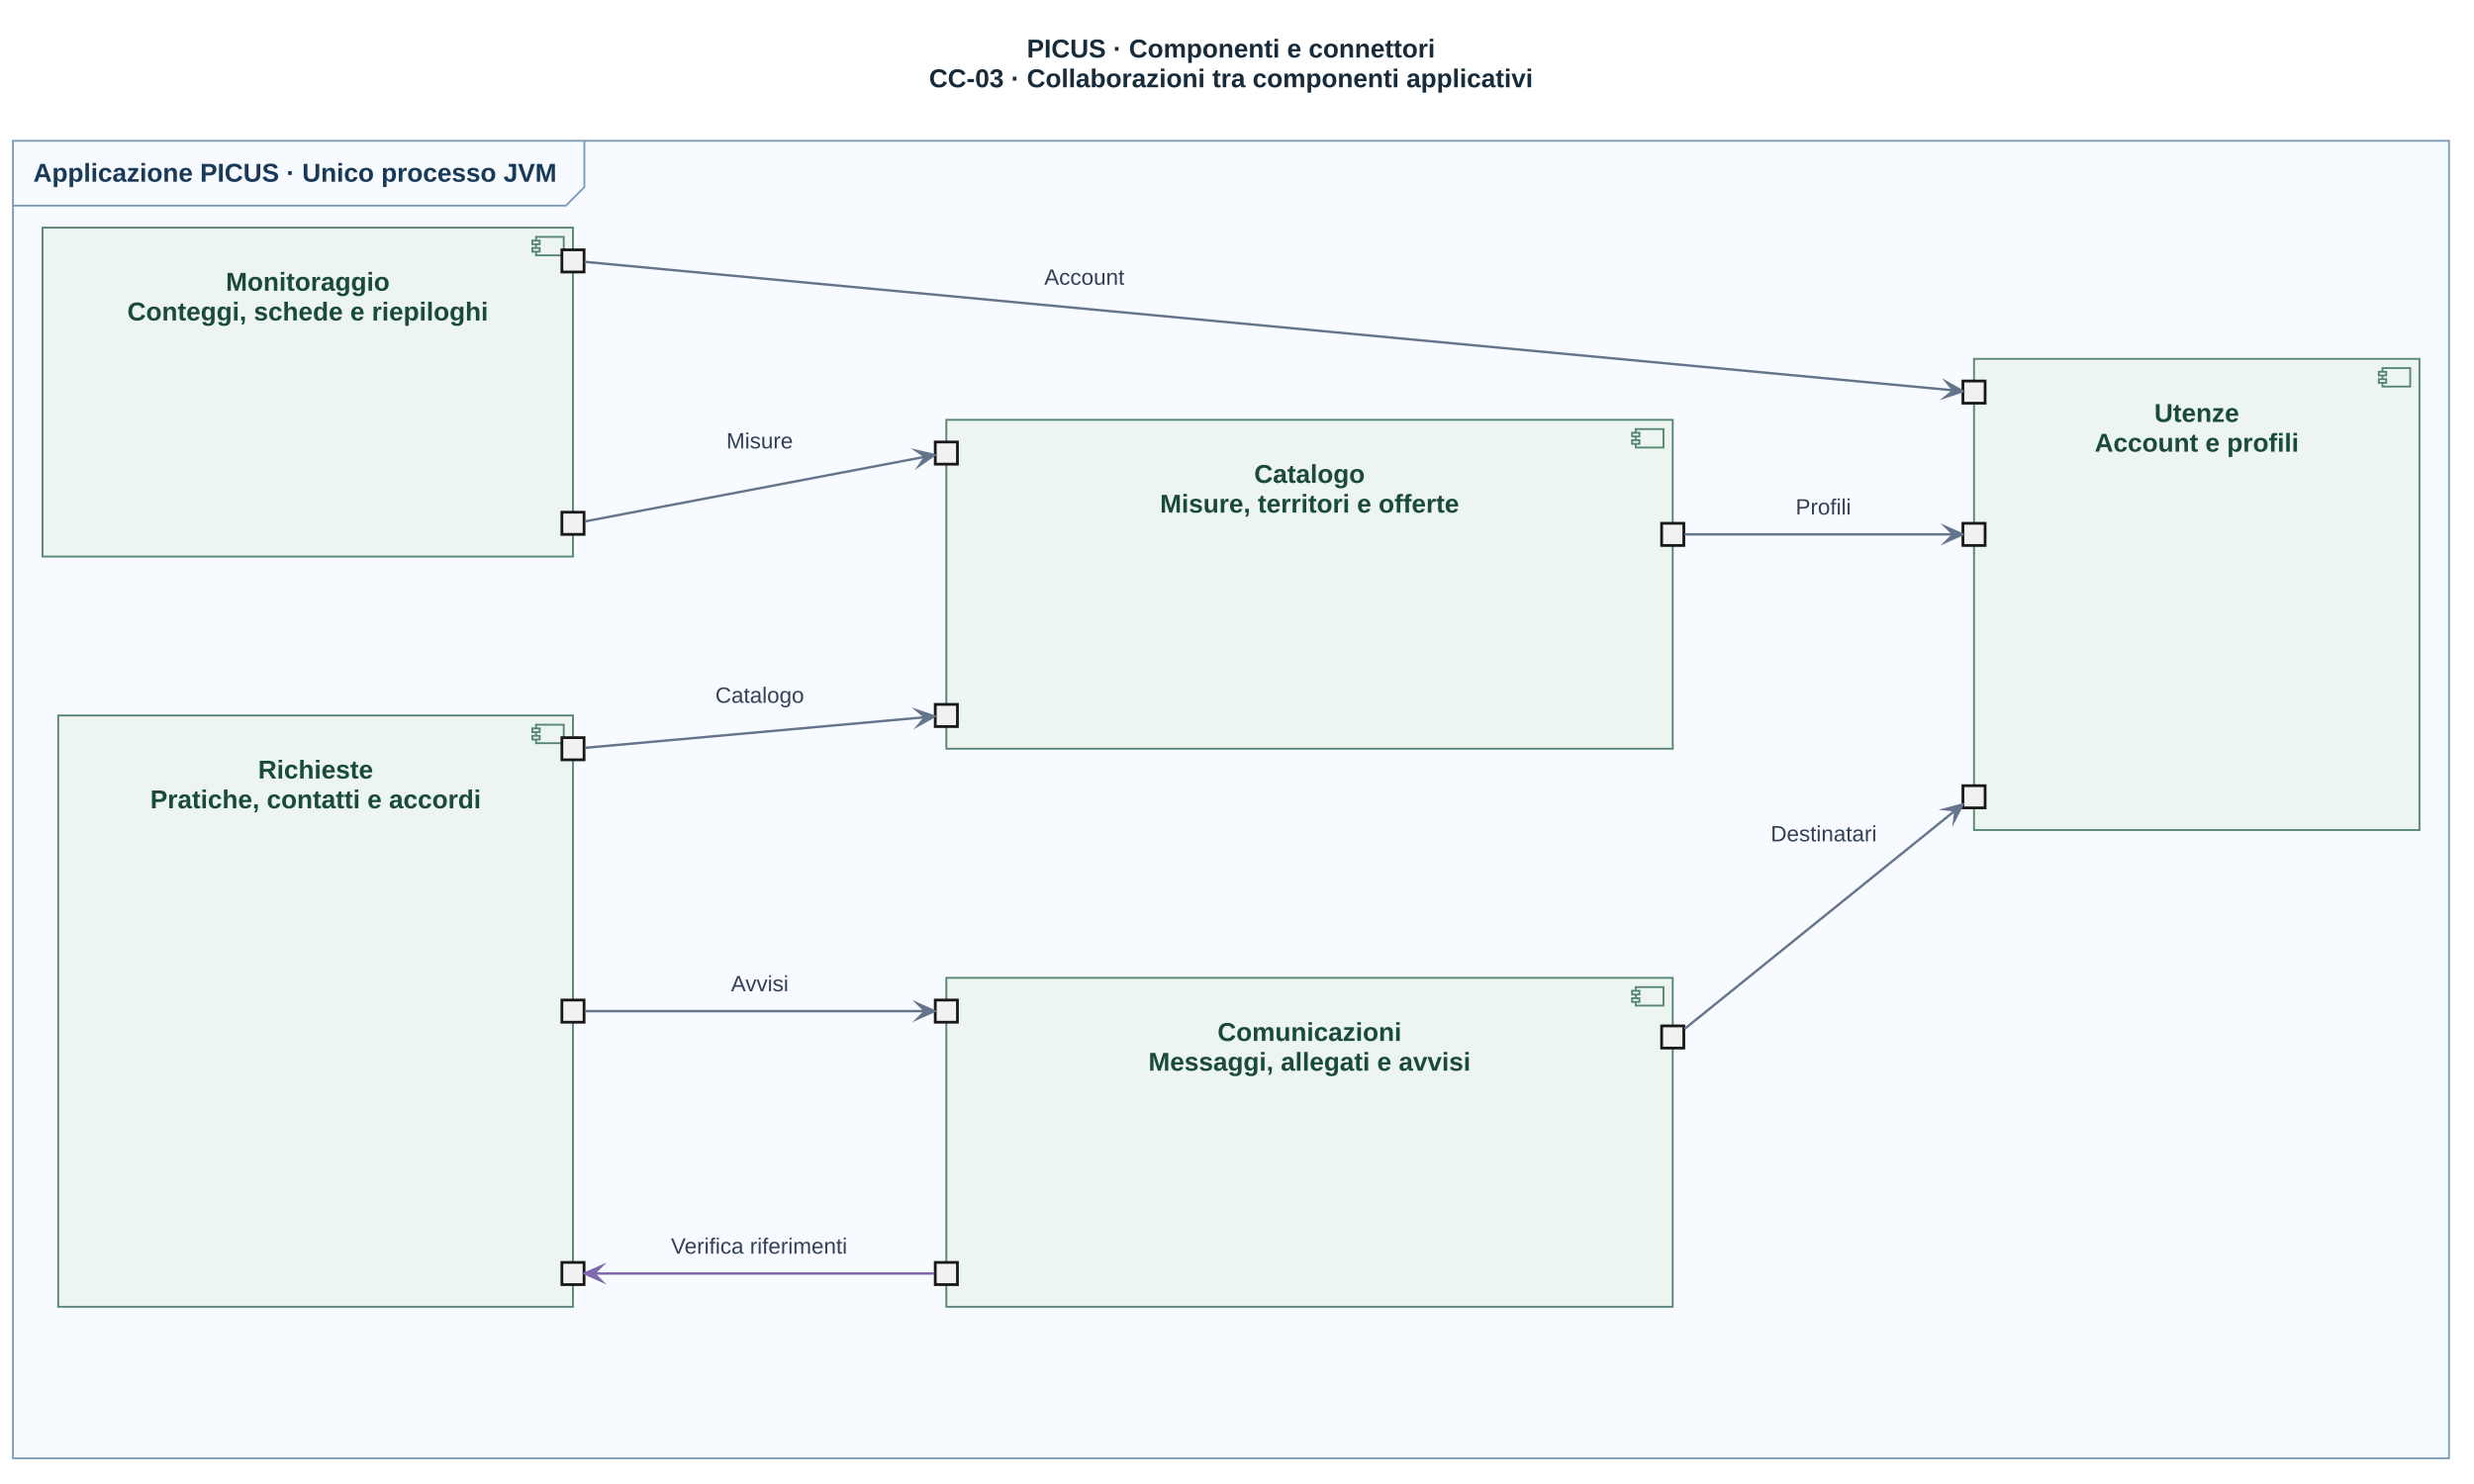
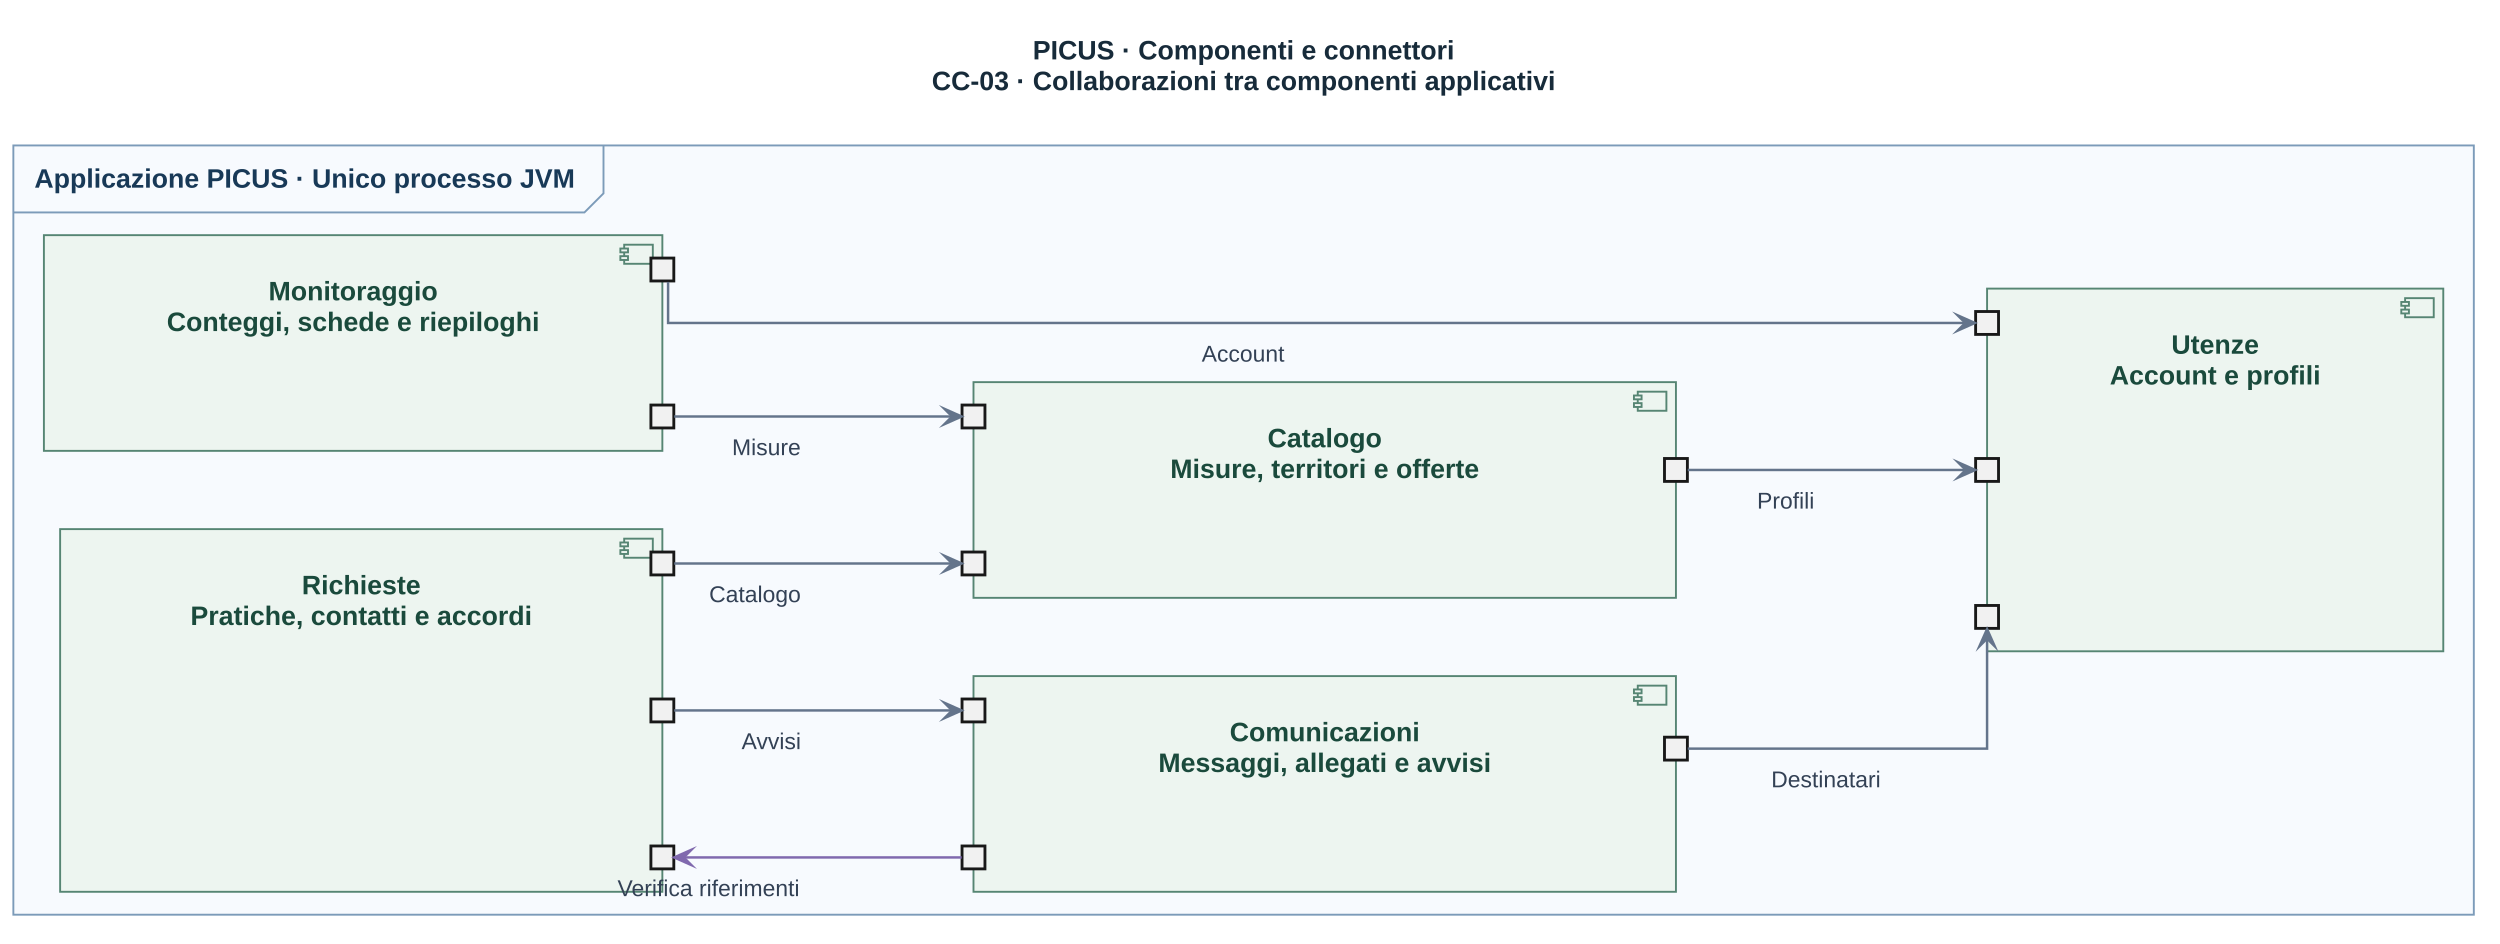
- <svg xmlns="http://www.w3.org/2000/svg" version="1.1" data-diagram-type="DESCRIPTION" style="width:1952px;height:1171px;background:#FFFFFF;" width="1952.708px" height="1171.042px" viewBox="0 0 1952 1171" zoomAndPan="magnify" preserveAspectRatio="none" contentStyleType="text/css">
+ <svg xmlns="http://www.w3.org/2000/svg" version="1.1" data-diagram-type="DESCRIPTION" style="width:1910px;height:721px;background:#FFFFFF;" width="1910.417px" height="721.875px" viewBox="0 0 1910 721" zoomAndPan="magnify" preserveAspectRatio="none" contentStyleType="text/css">
  <defs />
  <g font-family="sans-serif" lengthAdjust="spacing">
    <g class="title" data-source-line="5">
-       <text x="810.185" y="45.401" fill="#172B3A" font-size="20.417" textLength="322.131" font-weight="700" font-family="Arial">PICUS · Componenti e connettori</text>
-       <text x="733.024" y="68.878" fill="#172B3A" font-size="20.417" textLength="476.452" font-weight="700" font-family="Arial">CC-03 · Collaborazioni tra componenti applicativi</text>
+       <text x="789.039" y="45.401" fill="#172B3A" font-size="20.417" textLength="322.131" font-weight="700" font-family="Arial">PICUS · Componenti e connettori</text>
+       <text x="711.878" y="68.878" fill="#172B3A" font-size="20.417" textLength="476.452" font-weight="700" font-family="Arial">CC-03 · Collaborazioni tra componenti applicativi</text>
    </g>
    <g class="cluster" data-qualified-name="JVM" id="ent0001" data-source-line="7">
-       <rect x="10.208" y="111.121" width="1922.083" height="1039.792" fill="#F7FAFE" style="stroke:#7C9BB9;stroke-width:1.458;" />
+       <rect x="10.208" y="111.121" width="1879.792" height="587.708" fill="#F7FAFE" style="stroke:#7C9BB9;stroke-width:1.458;" />
      <path d="M461.074,111.121 L461.074,147.723 L446.491,162.307 L10.208,162.307" style="stroke:#7C9BB9;stroke-width:1.458;" fill="none" />
      <text x="26.25" y="143.397" fill="#183957" font-size="20.417" textLength="412.949" font-weight="700" font-family="Arial">Applicazione PICUS · Unico processo JVM</text>
    </g>
    <g class="cluster" data-qualified-name="JVM.R" id="ent0002" data-source-line="9">
-       <rect x="45.938" y="564.663" width="406.146" height="466.667" fill="#EDF5F0" style="stroke:#568573;stroke-width:1.458;" />
-       <rect x="422.917" y="571.954" width="21.875" height="14.583" fill="#EDF5F0" style="stroke:#568573;stroke-width:1.458;" />
-       <rect x="420" y="574.871" width="5.833" height="2.917" fill="#EDF5F0" style="stroke:#568573;stroke-width:1.458;" />
-       <rect x="420" y="580.704" width="5.833" height="2.917" fill="#EDF5F0" style="stroke:#568573;stroke-width:1.458;" />
-       <text x="203.621" y="614.438" fill="#1A4A3C" font-size="20.417" textLength="90.778" font-weight="700" font-family="Arial">Richieste</text>
-       <text x="118.53" y="637.915" fill="#1A4A3C" font-size="20.417" textLength="260.96" font-weight="700" font-family="Arial">Pratiche, contatti e accordi</text>
+       <rect x="45.938" y="404.246" width="460.104" height="277.083" fill="#EDF5F0" style="stroke:#568573;stroke-width:1.458;" />
+       <rect x="476.875" y="411.538" width="21.875" height="14.583" fill="#EDF5F0" style="stroke:#568573;stroke-width:1.458;" />
+       <rect x="473.958" y="414.454" width="5.833" height="2.917" fill="#EDF5F0" style="stroke:#568573;stroke-width:1.458;" />
+       <rect x="473.958" y="420.288" width="5.833" height="2.917" fill="#EDF5F0" style="stroke:#568573;stroke-width:1.458;" />
+       <text x="230.6" y="454.022" fill="#1A4A3C" font-size="20.417" textLength="90.778" font-weight="700" font-family="Arial">Richieste</text>
+       <text x="145.509" y="477.499" fill="#1A4A3C" font-size="20.417" textLength="260.96" font-weight="700" font-family="Arial">Pratiche, contatti e accordi</text>
    </g>
    <g class="cluster" data-qualified-name="JVM.M" id="ent0006" data-source-line="14">
-       <rect x="33.542" y="179.663" width="418.542" height="259.583" fill="#EDF5F0" style="stroke:#568573;stroke-width:1.458;" />
-       <rect x="422.917" y="186.954" width="21.875" height="14.583" fill="#EDF5F0" style="stroke:#568573;stroke-width:1.458;" />
-       <rect x="420" y="189.871" width="5.833" height="2.917" fill="#EDF5F0" style="stroke:#568573;stroke-width:1.458;" />
-       <rect x="420" y="195.704" width="5.833" height="2.917" fill="#EDF5F0" style="stroke:#568573;stroke-width:1.458;" />
-       <text x="178.173" y="229.438" fill="#1A4A3C" font-size="20.417" textLength="129.279" font-weight="700" font-family="Arial">Monitoraggio</text>
-       <text x="100.444" y="252.915" fill="#1A4A3C" font-size="20.417" textLength="284.737" font-weight="700" font-family="Arial">Conteggi, schede e riepiloghi</text>
+       <rect x="33.542" y="179.663" width="472.5" height="164.792" fill="#EDF5F0" style="stroke:#568573;stroke-width:1.458;" />
+       <rect x="476.875" y="186.954" width="21.875" height="14.583" fill="#EDF5F0" style="stroke:#568573;stroke-width:1.458;" />
+       <rect x="473.958" y="189.871" width="5.833" height="2.917" fill="#EDF5F0" style="stroke:#568573;stroke-width:1.458;" />
+       <rect x="473.958" y="195.704" width="5.833" height="2.917" fill="#EDF5F0" style="stroke:#568573;stroke-width:1.458;" />
+       <text x="205.152" y="229.438" fill="#1A4A3C" font-size="20.417" textLength="129.279" font-weight="700" font-family="Arial">Monitoraggio</text>
+       <text x="127.423" y="252.915" fill="#1A4A3C" font-size="20.417" textLength="284.737" font-weight="700" font-family="Arial">Conteggi, schede e riepiloghi</text>
    </g>
    <g class="cluster" data-qualified-name="JVM.C" id="ent0009" data-source-line="18">
-       <rect x="746.667" y="331.329" width="573.125" height="259.583" fill="#EDF5F0" style="stroke:#568573;stroke-width:1.458;" />
-       <rect x="1290.625" y="338.621" width="21.875" height="14.583" fill="#EDF5F0" style="stroke:#568573;stroke-width:1.458;" />
-       <rect x="1287.708" y="341.538" width="5.833" height="2.917" fill="#EDF5F0" style="stroke:#568573;stroke-width:1.458;" />
-       <rect x="1287.708" y="347.371" width="5.833" height="2.917" fill="#EDF5F0" style="stroke:#568573;stroke-width:1.458;" />
-       <text x="989.56" y="381.105" fill="#1A4A3C" font-size="20.417" textLength="87.339" font-weight="700" font-family="Arial">Catalogo</text>
-       <text x="915.24" y="404.582" fill="#1A4A3C" font-size="20.417" textLength="235.978" font-weight="700" font-family="Arial">Misure, territori e offerte</text>
+       <rect x="743.75" y="291.954" width="536.667" height="164.792" fill="#EDF5F0" style="stroke:#568573;stroke-width:1.458;" />
+       <rect x="1251.25" y="299.246" width="21.875" height="14.583" fill="#EDF5F0" style="stroke:#568573;stroke-width:1.458;" />
+       <rect x="1248.333" y="302.163" width="5.833" height="2.917" fill="#EDF5F0" style="stroke:#568573;stroke-width:1.458;" />
+       <rect x="1248.333" y="307.996" width="5.833" height="2.917" fill="#EDF5F0" style="stroke:#568573;stroke-width:1.458;" />
+       <text x="968.414" y="341.73" fill="#1A4A3C" font-size="20.417" textLength="87.339" font-weight="700" font-family="Arial">Catalogo</text>
+       <text x="894.094" y="365.207" fill="#1A4A3C" font-size="20.417" textLength="235.978" font-weight="700" font-family="Arial">Misure, territori e offerte</text>
    </g>
    <g class="cluster" data-qualified-name="JVM.A" id="ent0013" data-source-line="23">
-       <rect x="746.667" y="771.746" width="573.125" height="259.583" fill="#EDF5F0" style="stroke:#568573;stroke-width:1.458;" />
-       <rect x="1290.625" y="779.038" width="21.875" height="14.583" fill="#EDF5F0" style="stroke:#568573;stroke-width:1.458;" />
-       <rect x="1287.708" y="781.954" width="5.833" height="2.917" fill="#EDF5F0" style="stroke:#568573;stroke-width:1.458;" />
-       <rect x="1287.708" y="787.788" width="5.833" height="2.917" fill="#EDF5F0" style="stroke:#568573;stroke-width:1.458;" />
-       <text x="960.634" y="821.522" fill="#1A4A3C" font-size="20.417" textLength="145.19" font-weight="700" font-family="Arial">Comunicazioni</text>
-       <text x="906.128" y="844.999" fill="#1A4A3C" font-size="20.417" textLength="254.201" font-weight="700" font-family="Arial">Messaggi, allegati e avvisi</text>
+       <rect x="743.75" y="516.538" width="536.667" height="164.792" fill="#EDF5F0" style="stroke:#568573;stroke-width:1.458;" />
+       <rect x="1251.25" y="523.829" width="21.875" height="14.583" fill="#EDF5F0" style="stroke:#568573;stroke-width:1.458;" />
+       <rect x="1248.333" y="526.746" width="5.833" height="2.917" fill="#EDF5F0" style="stroke:#568573;stroke-width:1.458;" />
+       <rect x="1248.333" y="532.579" width="5.833" height="2.917" fill="#EDF5F0" style="stroke:#568573;stroke-width:1.458;" />
+       <text x="939.489" y="566.313" fill="#1A4A3C" font-size="20.417" textLength="145.19" font-weight="700" font-family="Arial">Comunicazioni</text>
+       <text x="884.983" y="589.79" fill="#1A4A3C" font-size="20.417" textLength="254.201" font-weight="700" font-family="Arial">Messaggi, allegati e avvisi</text>
    </g>
    <g class="cluster" data-qualified-name="JVM.U" id="ent0017" data-source-line="28">
-       <rect x="1557.5" y="283.204" width="351.458" height="371.875" fill="#EDF5F0" style="stroke:#568573;stroke-width:1.458;" />
-       <rect x="1879.792" y="290.496" width="21.875" height="14.583" fill="#EDF5F0" style="stroke:#568573;stroke-width:1.458;" />
-       <rect x="1876.875" y="293.413" width="5.833" height="2.917" fill="#EDF5F0" style="stroke:#568573;stroke-width:1.458;" />
-       <rect x="1876.875" y="299.246" width="5.833" height="2.917" fill="#EDF5F0" style="stroke:#568573;stroke-width:1.458;" />
-       <text x="1699.763" y="332.98" fill="#1A4A3C" font-size="20.417" textLength="66.932" font-weight="700" font-family="Arial">Utenze</text>
-       <text x="1652.694" y="356.457" fill="#1A4A3C" font-size="20.417" textLength="161.07" font-weight="700" font-family="Arial">Account e profili</text>
+       <rect x="1518.125" y="220.496" width="348.542" height="277.083" fill="#EDF5F0" style="stroke:#568573;stroke-width:1.458;" />
+       <rect x="1837.5" y="227.788" width="21.875" height="14.583" fill="#EDF5F0" style="stroke:#568573;stroke-width:1.458;" />
+       <rect x="1834.583" y="230.704" width="5.833" height="2.917" fill="#EDF5F0" style="stroke:#568573;stroke-width:1.458;" />
+       <rect x="1834.583" y="236.538" width="5.833" height="2.917" fill="#EDF5F0" style="stroke:#568573;stroke-width:1.458;" />
+       <text x="1658.93" y="270.272" fill="#1A4A3C" font-size="20.417" textLength="66.932" font-weight="700" font-family="Arial">Utenze</text>
+       <text x="1611.861" y="293.749" fill="#1A4A3C" font-size="20.417" textLength="161.07" font-weight="700" font-family="Arial">Account e profili</text>
    </g>
    <g class="entity" data-qualified-name="JVM.R.R_C" id="ent0003" data-source-line="10">
-       <text x="449.247" y="548.669" fill="#172B3A" font-size="20.417" font-family="Arial"> </text>
-       <rect x="443.333" y="582.163" width="17.5" height="17.5" fill="#F1F1F1" style="stroke:#181818;stroke-width:2.188;" />
+       <text x="503.205" y="388.253" fill="#172B3A" font-size="20.417" font-family="Arial"> </text>
+       <rect x="497.292" y="421.746" width="17.5" height="17.5" fill="#F1F1F1" style="stroke:#181818;stroke-width:2.188;" />
    </g>
    <g class="entity" data-qualified-name="JVM.R.R_A" id="ent0004" data-source-line="11">
-       <text x="449.247" y="755.753" fill="#172B3A" font-size="20.417" font-family="Arial"> </text>
-       <rect x="443.333" y="789.246" width="17.5" height="17.5" fill="#F1F1F1" style="stroke:#181818;stroke-width:2.188;" />
+       <text x="503.205" y="500.544" fill="#172B3A" font-size="20.417" font-family="Arial"> </text>
+       <rect x="497.292" y="534.038" width="17.5" height="17.5" fill="#F1F1F1" style="stroke:#181818;stroke-width:2.188;" />
    </g>
    <g class="entity" data-qualified-name="JVM.R.R_CHECK" id="ent0005" data-source-line="12">
-       <text x="449.247" y="1044.647" fill="#172B3A" font-size="20.417" font-family="Arial"> </text>
-       <rect x="443.333" y="996.329" width="17.5" height="17.5" fill="#F1F1F1" style="stroke:#181818;stroke-width:2.188;" />
+       <text x="503.205" y="694.647" fill="#172B3A" font-size="20.417" font-family="Arial"> </text>
+       <rect x="497.292" y="646.329" width="17.5" height="17.5" fill="#F1F1F1" style="stroke:#181818;stroke-width:2.188;" />
    </g>
    <g class="entity" data-qualified-name="JVM.M.M_C" id="ent0007" data-source-line="15">
-       <text x="449.247" y="452.563" fill="#172B3A" font-size="20.417" font-family="Arial"> </text>
-       <rect x="443.333" y="404.246" width="17.5" height="17.5" fill="#F1F1F1" style="stroke:#181818;stroke-width:2.188;" />
+       <text x="503.205" y="357.772" fill="#172B3A" font-size="20.417" font-family="Arial"> </text>
+       <rect x="497.292" y="309.454" width="17.5" height="17.5" fill="#F1F1F1" style="stroke:#181818;stroke-width:2.188;" />
    </g>
    <g class="entity" data-qualified-name="JVM.M.M_U" id="ent0008" data-source-line="16">
-       <text x="449.247" y="163.669" fill="#172B3A" font-size="20.417" font-family="Arial"> </text>
-       <rect x="443.333" y="197.163" width="17.5" height="17.5" fill="#F1F1F1" style="stroke:#181818;stroke-width:2.188;" />
+       <text x="503.205" y="163.669" fill="#172B3A" font-size="20.417" font-family="Arial"> </text>
+       <rect x="497.292" y="197.163" width="17.5" height="17.5" fill="#F1F1F1" style="stroke:#181818;stroke-width:2.188;" />
    </g>
    <g class="entity" data-qualified-name="JVM.C.C_R" id="ent0010" data-source-line="19">
-       <text x="743.83" y="604.23" fill="#172B3A" font-size="20.417" font-family="Arial"> </text>
-       <rect x="737.917" y="555.913" width="17.5" height="17.5" fill="#F1F1F1" style="stroke:#181818;stroke-width:2.188;" />
+       <text x="740.914" y="470.063" fill="#172B3A" font-size="20.417" font-family="Arial"> </text>
+       <rect x="735" y="421.746" width="17.5" height="17.5" fill="#F1F1F1" style="stroke:#181818;stroke-width:2.188;" />
    </g>
    <g class="entity" data-qualified-name="JVM.C.C_M" id="ent0011" data-source-line="20">
-       <text x="743.83" y="315.336" fill="#172B3A" font-size="20.417" font-family="Arial"> </text>
-       <rect x="737.917" y="348.829" width="17.5" height="17.5" fill="#F1F1F1" style="stroke:#181818;stroke-width:2.188;" />
+       <text x="740.914" y="275.961" fill="#172B3A" font-size="20.417" font-family="Arial"> </text>
+       <rect x="735" y="309.454" width="17.5" height="17.5" fill="#F1F1F1" style="stroke:#181818;stroke-width:2.188;" />
    </g>
    <g class="entity" data-qualified-name="JVM.C.C_U" id="ent0012" data-source-line="21">
-       <text x="1316.955" y="379.503" fill="#172B3A" font-size="20.417" font-family="Arial"> </text>
-       <rect x="1311.042" y="412.996" width="17.5" height="17.5" fill="#F1F1F1" style="stroke:#181818;stroke-width:2.188;" />
+       <text x="1277.58" y="316.794" fill="#172B3A" font-size="20.417" font-family="Arial"> </text>
+       <rect x="1271.667" y="350.288" width="17.5" height="17.5" fill="#F1F1F1" style="stroke:#181818;stroke-width:2.188;" />
    </g>
    <g class="entity" data-qualified-name="JVM.A.A_R" id="ent0014" data-source-line="24">
-       <text x="743.83" y="755.753" fill="#172B3A" font-size="20.417" font-family="Arial"> </text>
-       <rect x="737.917" y="789.246" width="17.5" height="17.5" fill="#F1F1F1" style="stroke:#181818;stroke-width:2.188;" />
+       <text x="740.914" y="500.544" fill="#172B3A" font-size="20.417" font-family="Arial"> </text>
+       <rect x="735" y="534.038" width="17.5" height="17.5" fill="#F1F1F1" style="stroke:#181818;stroke-width:2.188;" />
    </g>
    <g class="entity" data-qualified-name="JVM.A.A_CHECK" id="ent0015" data-source-line="25">
-       <text x="743.83" y="1044.647" fill="#172B3A" font-size="20.417" font-family="Arial"> </text>
-       <rect x="737.917" y="996.329" width="17.5" height="17.5" fill="#F1F1F1" style="stroke:#181818;stroke-width:2.188;" />
+       <text x="740.914" y="694.647" fill="#172B3A" font-size="20.417" font-family="Arial"> </text>
+       <rect x="735" y="646.329" width="17.5" height="17.5" fill="#F1F1F1" style="stroke:#181818;stroke-width:2.188;" />
    </g>
    <g class="entity" data-qualified-name="JVM.A.A_U" id="ent0016" data-source-line="26">
-       <text x="1316.955" y="776.169" fill="#172B3A" font-size="20.417" font-family="Arial"> </text>
-       <rect x="1311.042" y="809.663" width="17.5" height="17.5" fill="#F1F1F1" style="stroke:#181818;stroke-width:2.188;" />
+       <text x="1277.58" y="529.711" fill="#172B3A" font-size="20.417" font-family="Arial"> </text>
+       <rect x="1271.667" y="563.204" width="17.5" height="17.5" fill="#F1F1F1" style="stroke:#181818;stroke-width:2.188;" />
    </g>
    <g class="entity" data-qualified-name="JVM.U.U_C" id="ent0018" data-source-line="29">
-       <text x="1554.664" y="379.503" fill="#172B3A" font-size="20.417" font-family="Arial"> </text>
-       <rect x="1548.75" y="412.996" width="17.5" height="17.5" fill="#F1F1F1" style="stroke:#181818;stroke-width:2.188;" />
+       <text x="1515.289" y="316.794" fill="#172B3A" font-size="20.417" font-family="Arial"> </text>
+       <rect x="1509.375" y="350.288" width="17.5" height="17.5" fill="#F1F1F1" style="stroke:#181818;stroke-width:2.188;" />
    </g>
    <g class="entity" data-qualified-name="JVM.U.U_A" id="ent0019" data-source-line="30">
-       <text x="1554.664" y="668.397" fill="#172B3A" font-size="20.417" font-family="Arial"> </text>
-       <rect x="1548.75" y="620.079" width="17.5" height="17.5" fill="#F1F1F1" style="stroke:#181818;stroke-width:2.188;" />
+       <text x="1515.289" y="510.897" fill="#172B3A" font-size="20.417" font-family="Arial"> </text>
+       <rect x="1509.375" y="462.579" width="17.5" height="17.5" fill="#F1F1F1" style="stroke:#181818;stroke-width:2.188;" />
    </g>
    <g class="entity" data-qualified-name="JVM.U.U_M" id="ent0020" data-source-line="31">
-       <text x="1554.664" y="267.211" fill="#172B3A" font-size="20.417" font-family="Arial"> </text>
-       <rect x="1548.75" y="300.704" width="17.5" height="17.5" fill="#F1F1F1" style="stroke:#181818;stroke-width:2.188;" />
+       <text x="1515.289" y="204.503" fill="#172B3A" font-size="20.417" font-family="Arial"> </text>
+       <rect x="1509.375" y="237.996" width="17.5" height="17.5" fill="#F1F1F1" style="stroke:#181818;stroke-width:2.188;" />
    </g>
    <g class="link" data-entity-1="ent0003" data-entity-2="ent0010" id="lnk21" data-source-line="34" data-link-type="dependency">
-       <path d="M461.344,590.213 C502.658,586.494 688.29,569.778 729.983,566.03" style="stroke:#64748B;stroke-width:1.896;" fill="none" id="R_C-to-C_R" />
-       <polygon points="737.246,565.377,723.651,560.742,729.983,566.03,724.696,572.362,737.246,565.377" fill="#64748B" style="stroke:#64748B;stroke-width:1.896;stroke-linejoin:miter;stroke-miterlimit:10;" />
-       <text x="564.375" y="554.667" fill="#334155" font-size="17.5" textLength="70.051" font-family="Arial">Catalogo</text>
+       <path d="M515.069,430.496 C552.723,430.496 689.748,430.496 727.417,430.496" style="stroke:#64748B;stroke-width:1.896;" fill="none" id="R_C-to-C_R" />
+       <polygon points="734.708,430.496,721.583,424.663,727.417,430.496,721.583,436.329,734.708,430.496" fill="#64748B" style="stroke:#64748B;stroke-width:1.896;stroke-linejoin:miter;stroke-miterlimit:10;" />
+       <text x="541.771" y="460.036" fill="#334155" font-size="17.5" textLength="70.051" font-family="Arial">Catalogo</text>
    </g>
    <g class="link" data-entity-1="ent0004" data-entity-2="ent0014" id="lnk22" data-source-line="35" data-link-type="dependency">
-       <path d="M461.344,797.996 C502.658,797.996 688.26,797.996 729.954,797.996" style="stroke:#64748B;stroke-width:1.896;" fill="none" id="R_A-to-A_R" />
-       <polygon points="737.246,797.996,724.121,792.163,729.954,797.996,724.121,803.829,737.246,797.996" fill="#64748B" style="stroke:#64748B;stroke-width:1.896;stroke-linejoin:miter;stroke-miterlimit:10;" />
-       <text x="576.771" y="782.327" fill="#334155" font-size="17.5" textLength="45.698" font-family="Arial">Avvisi</text>
+       <path d="M515.069,542.788 C552.723,542.788 689.748,542.788 727.417,542.788" style="stroke:#64748B;stroke-width:1.896;" fill="none" id="R_A-to-A_R" />
+       <polygon points="734.708,542.788,721.583,536.954,727.417,542.788,721.583,548.621,734.708,542.788" fill="#64748B" style="stroke:#64748B;stroke-width:1.896;stroke-linejoin:miter;stroke-miterlimit:10;" />
+       <text x="566.563" y="572.327" fill="#334155" font-size="17.5" textLength="45.698" font-family="Arial">Avvisi</text>
    </g>
-     <g class="link" data-entity-1="ent0015" data-entity-2="ent0005" id="lnk23" data-source-line="36" data-link-type="dependency">
-       <path d="M737.246,1005.079 C695.552,1005.079 509.95,1005.079 468.635,1005.079" style="stroke:#8069AE;stroke-width:1.896;" fill="none" id="A_CHECK-to-R_CHECK" />
-       <polygon points="461.344,1005.079,474.469,1010.913,468.635,1005.079,474.469,999.246,461.344,1005.079" fill="#8069AE" style="stroke:#8069AE;stroke-width:1.896;stroke-linejoin:miter;stroke-miterlimit:10;" />
-       <text x="529.375" y="989.411" fill="#334155" font-size="17.5" textLength="140.034" font-family="Arial">Verifica riferimenti</text>
+     <g class="link" data-entity-1="ent0005" data-entity-2="ent0015" id="lnk23" data-source-line="36" data-link-type="dependency">
+       <path d="M522.36,655.079 C560.015,655.079 697.04,655.079 734.708,655.079" style="stroke:#8069AE;stroke-width:1.896;" fill="none" id="R_CHECK-backto-A_CHECK" />
+       <polygon points="515.069,655.079,528.194,660.913,522.36,655.079,528.194,649.246,515.069,655.079" fill="#8069AE" style="stroke:#8069AE;stroke-width:1.896;stroke-linejoin:miter;stroke-miterlimit:10;" />
+       <text x="471.771" y="684.619" fill="#334155" font-size="17.5" textLength="140.034" font-family="Arial">Verifica riferimenti</text>
    </g>
    <g class="link" data-entity-1="ent0016" data-entity-2="ent0019" id="lnk24" data-source-line="37" data-link-type="dependency">
-       <path d="M1329.067,812.098 C1364.869,783.194 1507.39,668.103 1542.77,639.548" style="stroke:#64748B;stroke-width:1.896;" fill="none" id="A_U-to-U_A" />
-       <polygon points="1548.444,634.969,1534.567,638.673,1542.77,639.548,1541.894,647.751,1548.444,634.969" fill="#64748B" style="stroke:#64748B;stroke-width:1.896;stroke-linejoin:miter;stroke-miterlimit:10;" />
-       <text x="1397.083" y="663.998" fill="#334155" font-size="17.5" textLength="83.646" font-family="Arial">Destinatari</text>
+       <path d="M1289.444,571.954 C1332.858,571.954 1518.125,571.954 1518.125,571.954 C1518.125,571.954 1518.125,512.819 1518.125,487.911" style="stroke:#64748B;stroke-width:1.896;" fill="none" id="A_U-to-U_A" />
+       <polygon points="1518.125,480.619,1512.292,493.744,1518.125,487.911,1523.958,493.744,1518.125,480.619" fill="#64748B" style="stroke:#64748B;stroke-width:1.896;stroke-linejoin:miter;stroke-miterlimit:10;" />
+       <text x="1353.202" y="601.494" fill="#334155" font-size="17.5" textLength="83.646" font-family="Arial">Destinatari</text>
    </g>
    <g class="link" data-entity-1="ent0012" data-entity-2="ent0018" id="lnk25" data-source-line="38" data-link-type="dependency">
-       <path d="M1329.067,421.746 C1364.869,421.746 1505.773,421.746 1541.152,421.746" style="stroke:#64748B;stroke-width:1.896;" fill="none" id="C_U-to-U_C" />
-       <polygon points="1548.444,421.746,1535.319,415.913,1541.152,421.746,1535.319,427.579,1548.444,421.746" fill="#64748B" style="stroke:#64748B;stroke-width:1.896;stroke-linejoin:miter;stroke-miterlimit:10;" />
-       <text x="1416.771" y="406.077" fill="#334155" font-size="17.5" textLength="43.759" font-family="Arial">Profili</text>
+       <path d="M1289.444,359.038 C1327.098,359.038 1464.123,359.038 1501.792,359.038" style="stroke:#64748B;stroke-width:1.896;" fill="none" id="C_U-to-U_C" />
+       <polygon points="1509.083,359.038,1495.958,353.204,1501.792,359.038,1495.958,364.871,1509.083,359.038" fill="#64748B" style="stroke:#64748B;stroke-width:1.896;stroke-linejoin:miter;stroke-miterlimit:10;" />
+       <text x="1342.396" y="388.577" fill="#334155" font-size="17.5" textLength="43.759" font-family="Arial">Profili</text>
    </g>
    <g class="link" data-entity-1="ent0007" data-entity-2="ent0011" id="lnk26" data-source-line="39" data-link-type="dependency">
-       <path d="M461.344,411.509 C502.658,403.663 688.388,368.375 730.082,360.457" style="stroke:#64748B;stroke-width:1.896;" fill="none" id="M_C-to-C_M" />
-       <polygon points="737.246,359.096,723.263,355.814,730.082,360.457,725.44,367.276,737.246,359.096" fill="#64748B" style="stroke:#64748B;stroke-width:1.896;stroke-linejoin:miter;stroke-miterlimit:10;" />
-       <text x="573.125" y="353.884" fill="#334155" font-size="17.5" textLength="52.509" font-family="Arial">Misure</text>
+       <path d="M515.069,318.204 C552.723,318.204 689.748,318.204 727.417,318.204" style="stroke:#64748B;stroke-width:1.896;" fill="none" id="M_C-to-C_M" />
+       <polygon points="734.708,318.204,721.583,312.371,727.417,318.204,721.583,324.038,734.708,318.204" fill="#64748B" style="stroke:#64748B;stroke-width:1.896;stroke-linejoin:miter;stroke-miterlimit:10;" />
+       <text x="559.271" y="347.744" fill="#334155" font-size="17.5" textLength="52.509" font-family="Arial">Misure</text>
    </g>
    <g class="link" data-entity-1="ent0008" data-entity-2="ent0020" id="lnk27" data-source-line="40" data-link-type="dependency">
-       <path d="M461.169,206.627 C553.627,215.319 1449.805,299.483 1541.315,308.073" style="stroke:#64748B;stroke-width:1.896;" fill="none" id="M_U-to-U_M" />
-       <polygon points="1548.575,308.754,1536.053,301.72,1541.315,308.073,1534.962,313.336,1548.575,308.754" fill="#64748B" style="stroke:#64748B;stroke-width:1.896;stroke-linejoin:miter;stroke-miterlimit:10;" />
-       <text x="823.958" y="224.719" fill="#334155" font-size="17.5" textLength="63.232" font-family="Arial">Account</text>
+       <path d="M510.417,215.377 C510.417,227.452 510.417,246.746 510.417,246.746 C510.417,246.746 1399.913,246.746 1501.5,246.746" style="stroke:#64748B;stroke-width:1.896;" fill="none" id="M_U-to-U_M" />
+       <polygon points="1508.792,246.746,1495.667,240.913,1501.5,246.746,1495.667,252.579,1508.792,246.746" fill="#64748B" style="stroke:#64748B;stroke-width:1.896;stroke-linejoin:miter;stroke-miterlimit:10;" />
+       <text x="918.094" y="276.286" fill="#334155" font-size="17.5" textLength="63.232" font-family="Arial">Account</text>
    </g>
  </g>
</svg>
